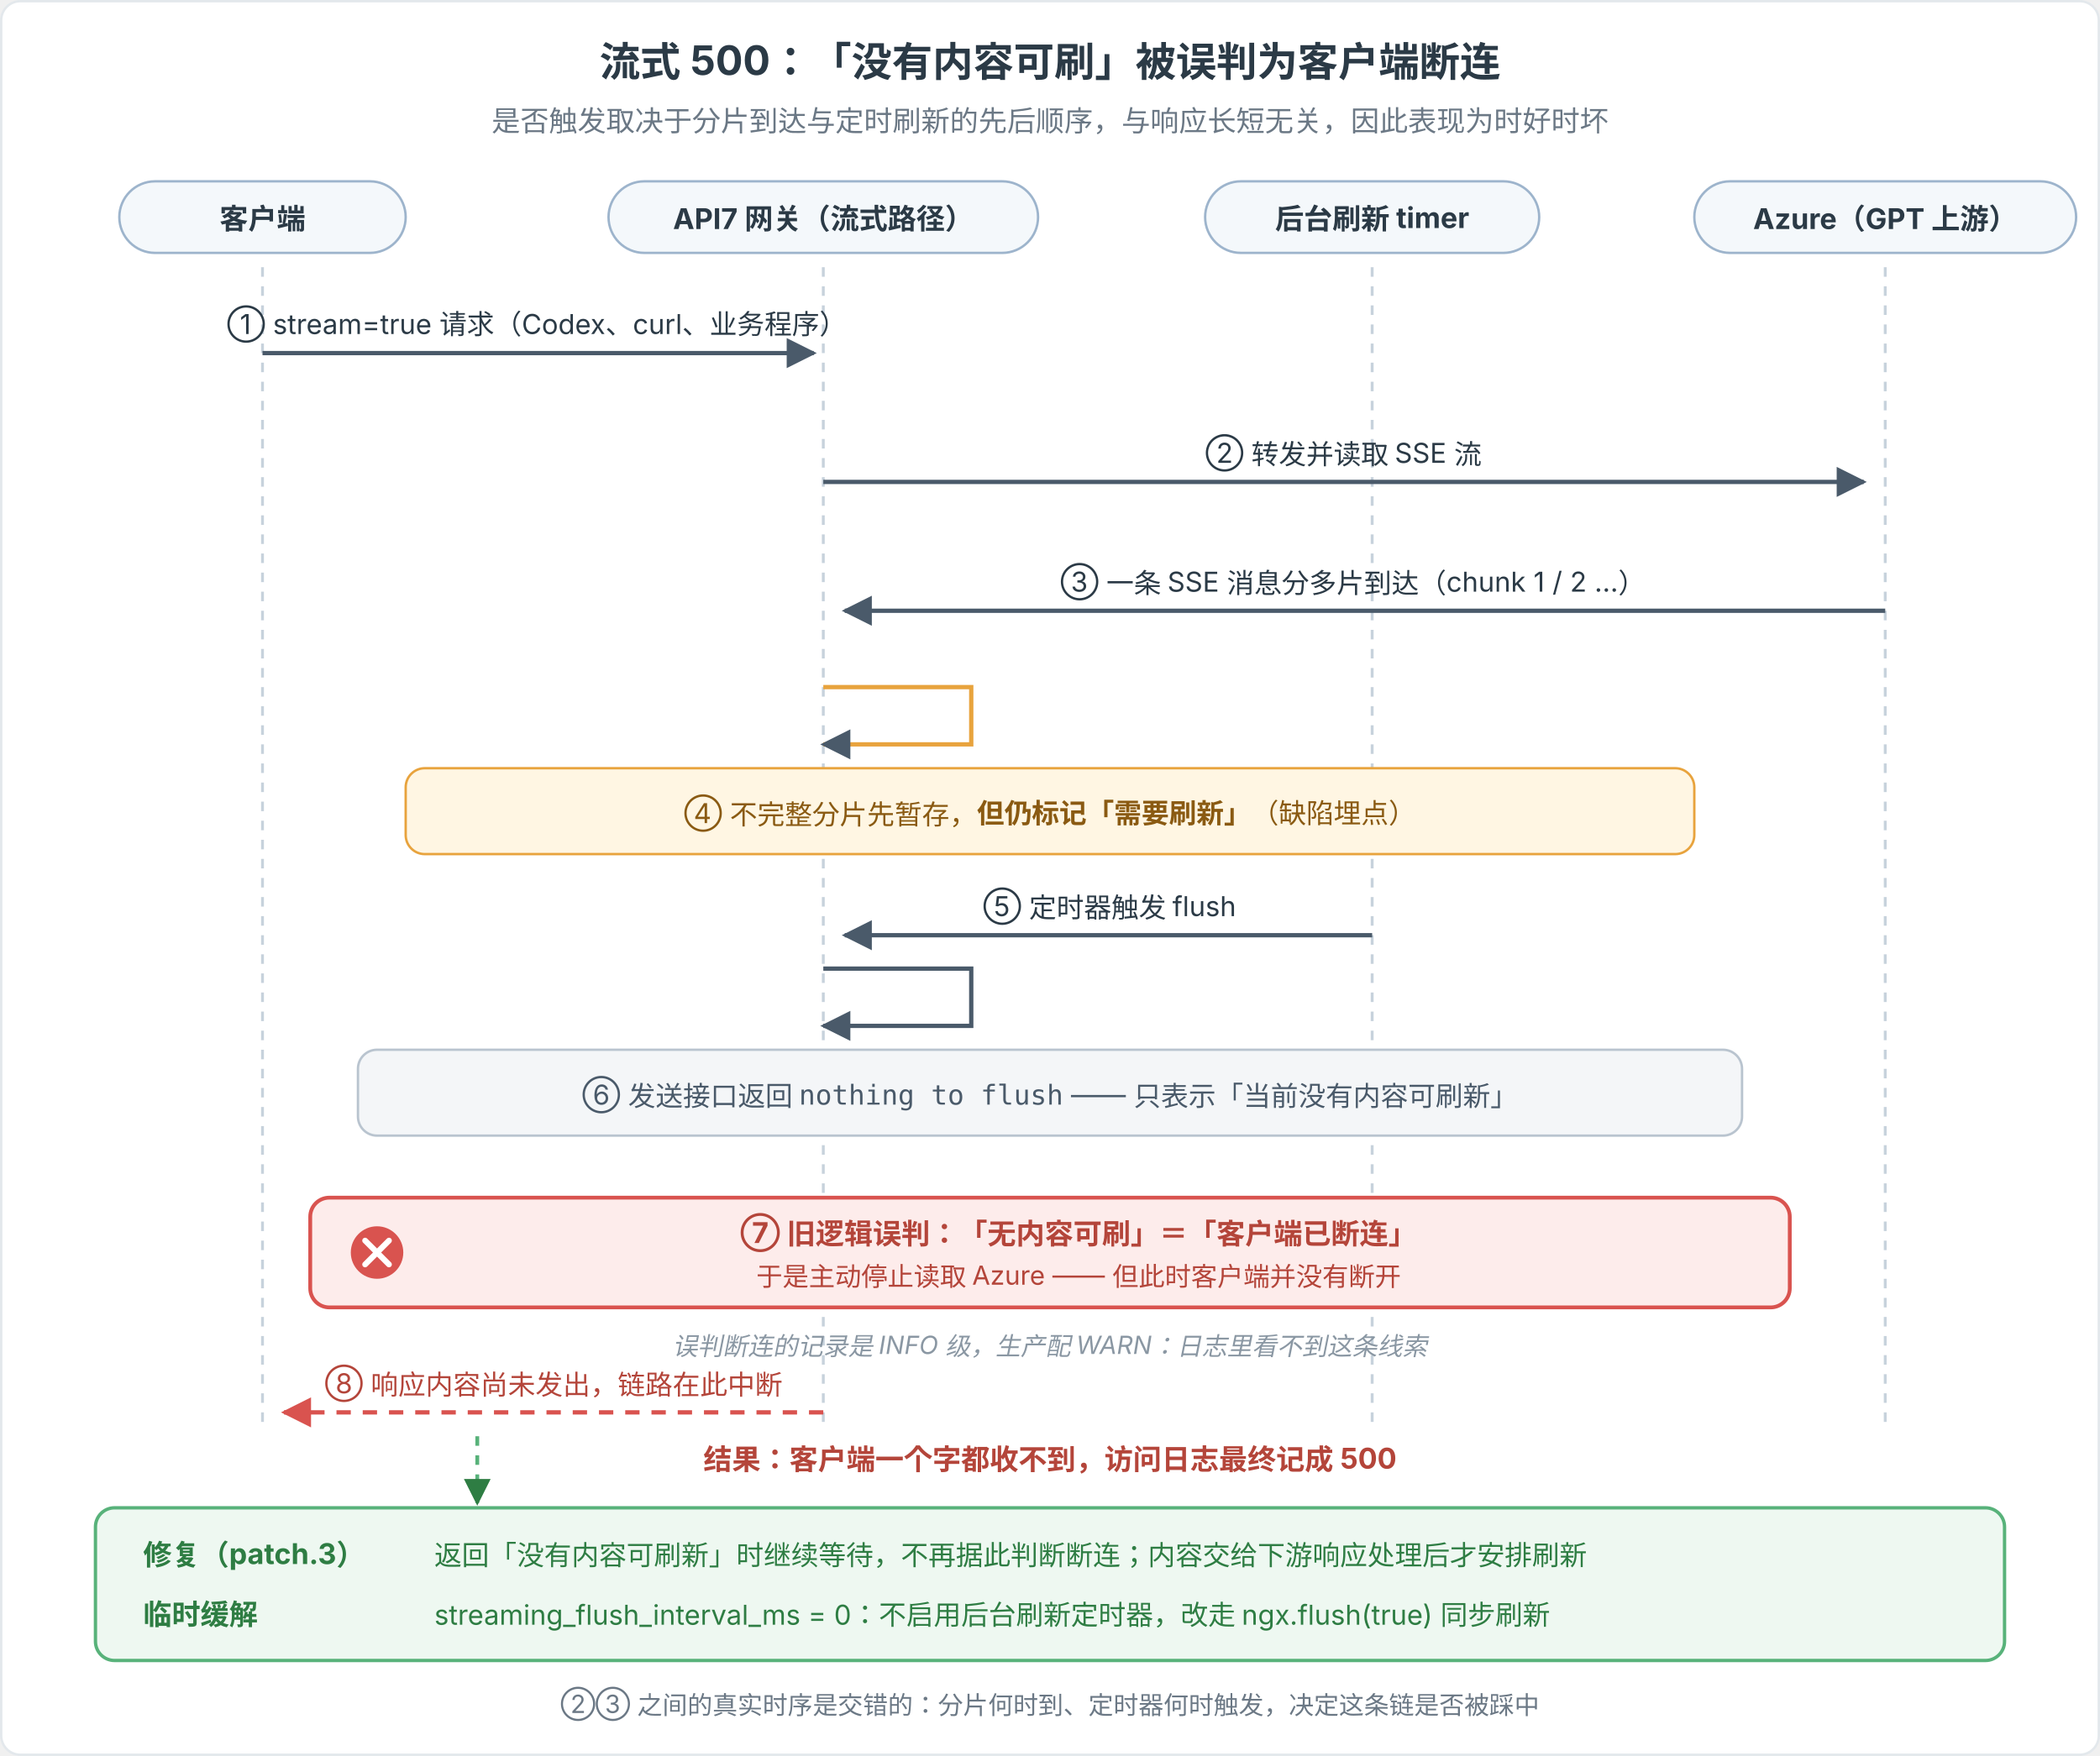
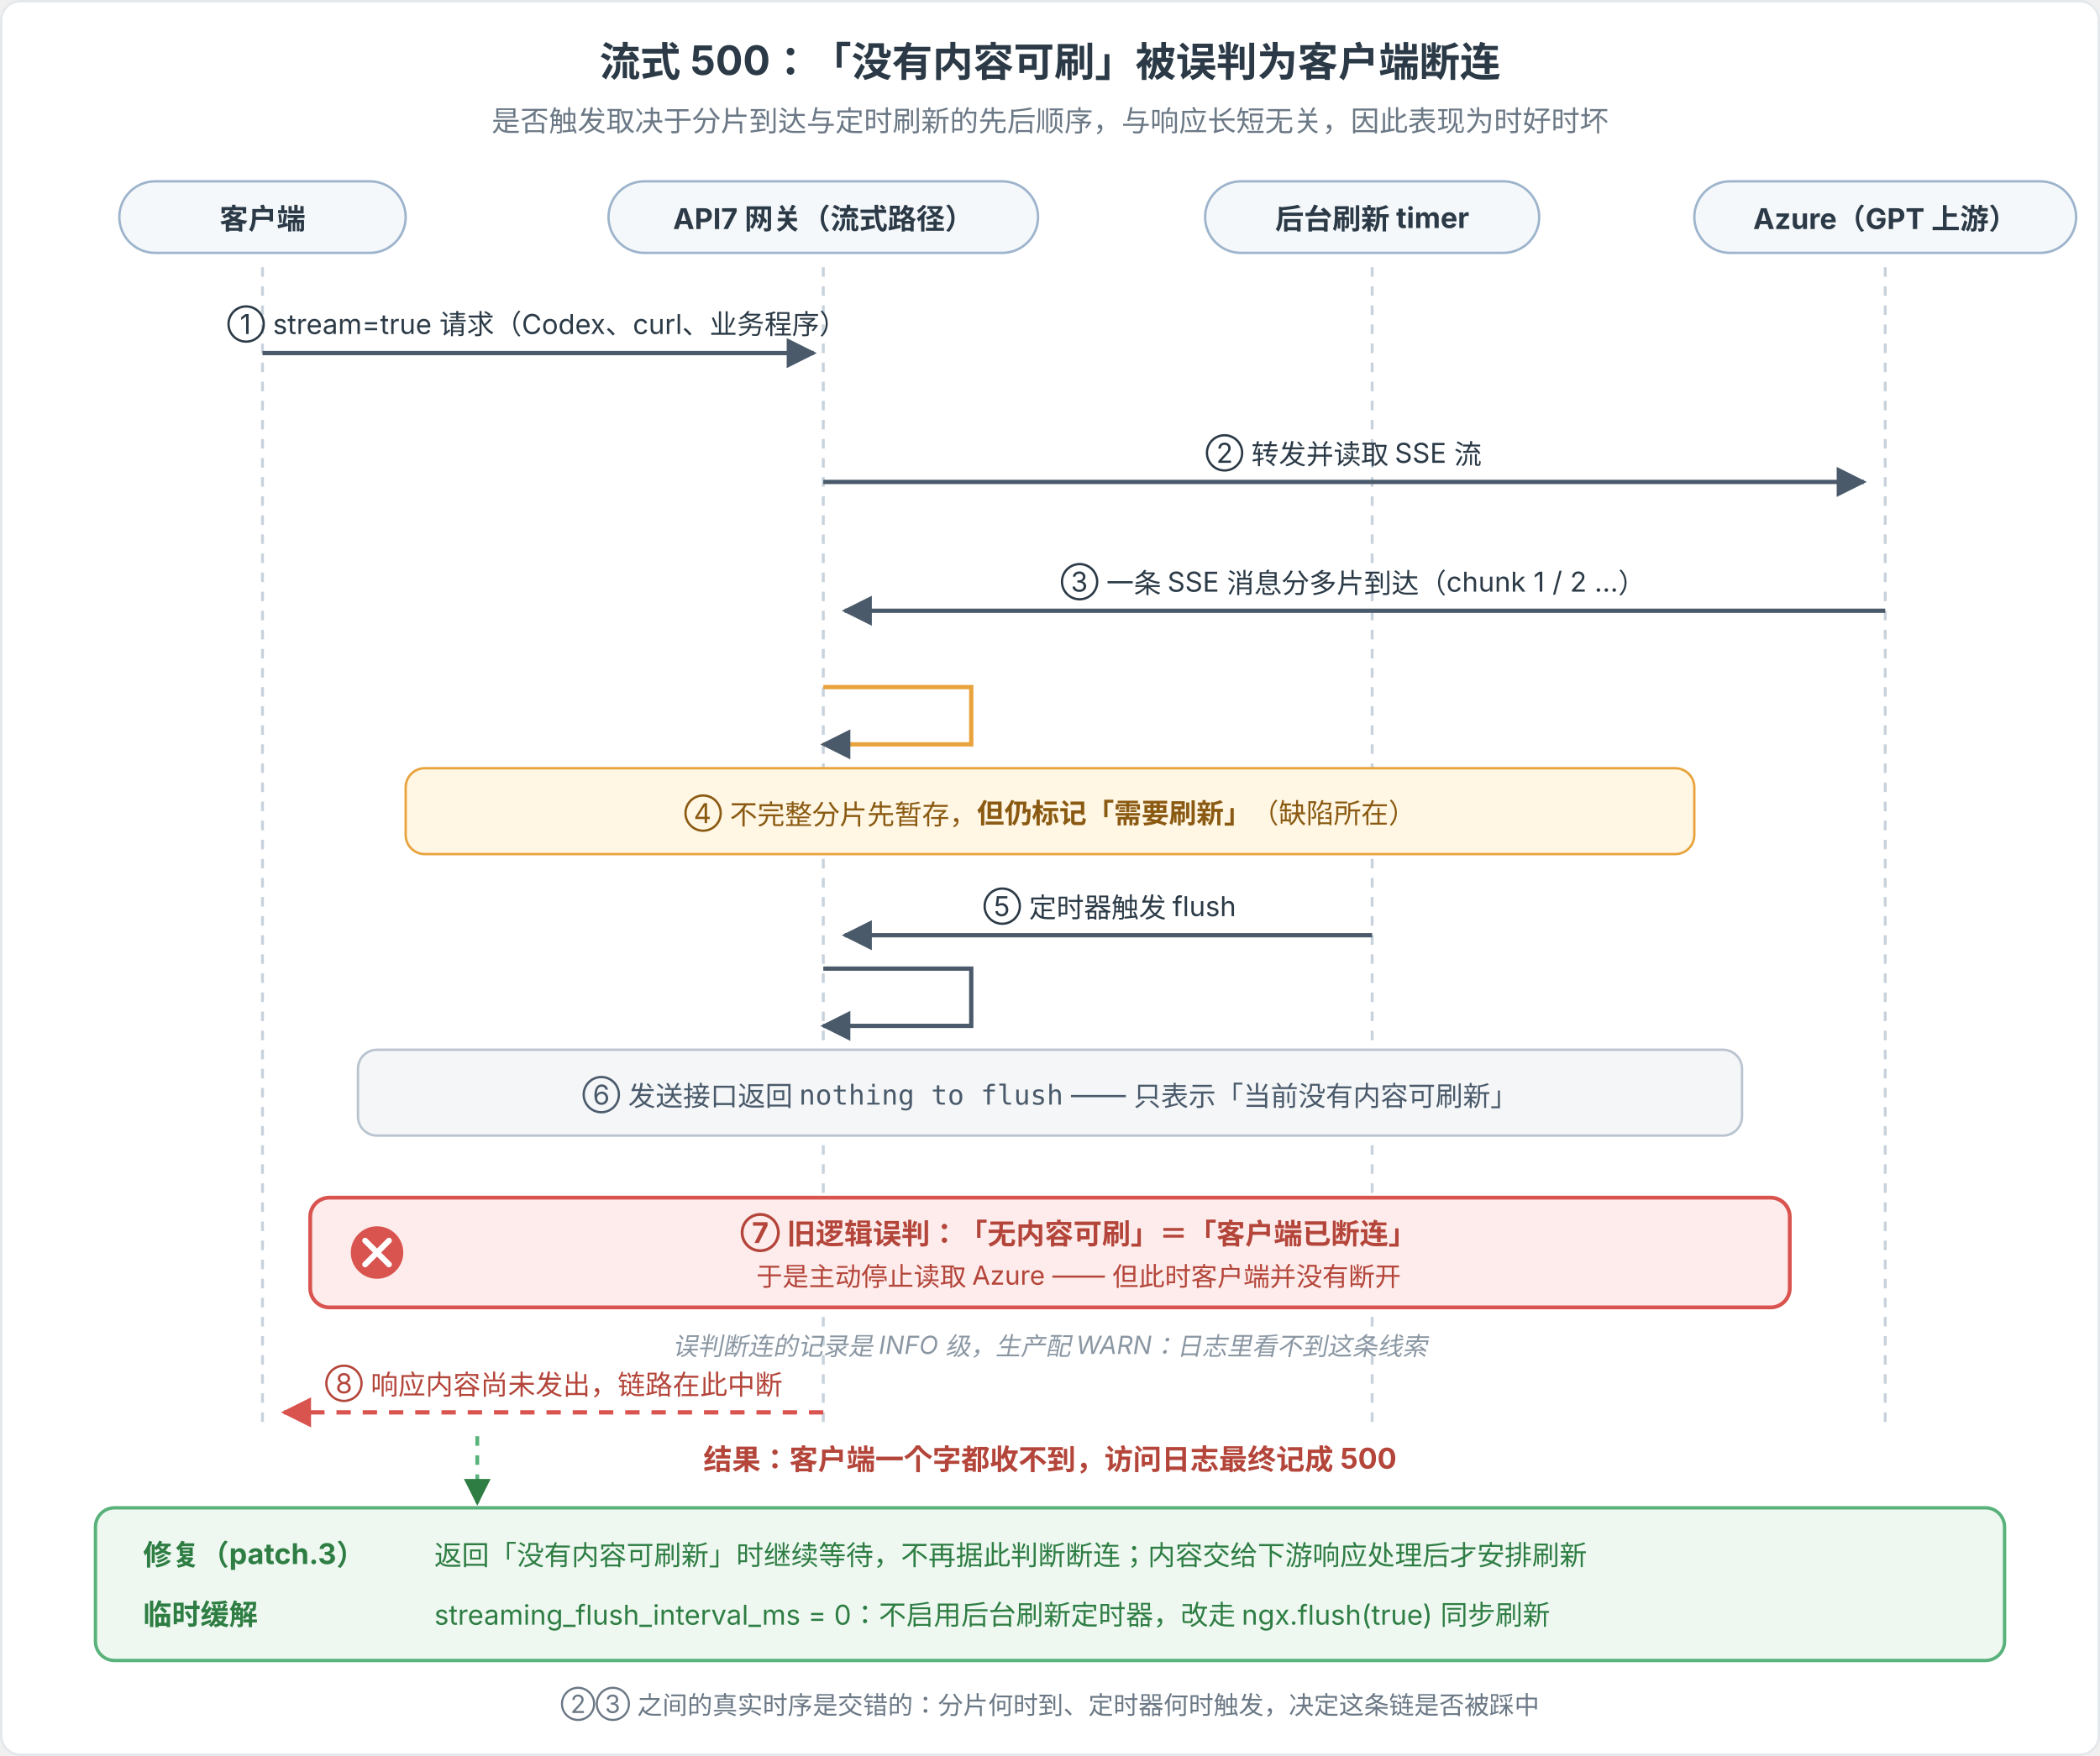
<svg xmlns="http://www.w3.org/2000/svg" viewBox="0 0 880 736" role="img" aria-labelledby="sse-title sse-desc" font-family="-apple-system, 'PingFang SC', 'Hiragino Sans GB', 'Microsoft YaHei', sans-serif">
  <defs>
    <marker id="arr" viewBox="0 0 10 10" refX="9" refY="5" markerWidth="7" markerHeight="7" orient="auto-start-reverse">
      <path d="M0 0 L10 5 L0 10 z" fill="#4a5a6a" />
    </marker>
    <marker id="arr-red" viewBox="0 0 10 10" refX="9" refY="5" markerWidth="7" markerHeight="7" orient="auto-start-reverse">
      <path d="M0 0 L10 5 L0 10 z" fill="#d9534f" />
    </marker>
    <marker id="arr-green" viewBox="0 0 10 10" refX="9" refY="5" markerWidth="7" markerHeight="7" orient="auto-start-reverse">
      <path d="M0 0 L10 5 L0 10 z" fill="#2e7d43" />
    </marker>
  </defs>
  <rect x="0.5" y="0.5" width="879" height="735" rx="8" fill="#ffffff" stroke="#e3e8ec" />
  <text x="440" y="32" text-anchor="middle" font-size="17" font-weight="700" fill="#2b3a46">流式 500：「没有内容可刷」被误判为客户端断连</text>
  <text x="440" y="55" text-anchor="middle" font-size="12" fill="#6b7885">是否触发取决于分片到达与定时刷新的先后顺序，与响应长短无关，因此表现为时好时坏</text>
  <rect x="50" y="76" width="120" height="30" rx="15" fill="#f4f8fb" stroke="#9db4cc" />
  <text x="110" y="96" text-anchor="middle" font-size="12" font-weight="700" fill="#2b3a46">客户端</text>
  <rect x="255" y="76" width="180" height="30" rx="15" fill="#f4f8fb" stroke="#9db4cc" />
  <text x="345" y="96" text-anchor="middle" font-size="12" font-weight="700" fill="#2b3a46">API7 网关（流式路径）</text>
  <rect x="505" y="76" width="140" height="30" rx="15" fill="#f4f8fb" stroke="#9db4cc" />
  <text x="575" y="96" text-anchor="middle" font-size="12" font-weight="700" fill="#2b3a46">后台刷新 timer</text>
  <rect x="710" y="76" width="160" height="30" rx="15" fill="#f4f8fb" stroke="#9db4cc" />
  <text x="790" y="96" text-anchor="middle" font-size="12" font-weight="700" fill="#2b3a46">Azure（GPT 上游）</text>
  <g stroke="#c7d2dc" stroke-width="1.2" stroke-dasharray="4 4">
    <line x1="110" y1="112" x2="110" y2="600" />
    <line x1="345" y1="112" x2="345" y2="600" />
    <line x1="575" y1="112" x2="575" y2="600" />
    <line x1="790" y1="112" x2="790" y2="600" />
  </g>
  <line x1="110" y1="148" x2="341" y2="148" stroke="#4a5a6a" stroke-width="1.8" marker-end="url(#arr)" />
  <text x="225" y="140" text-anchor="middle" font-size="11.5" fill="#2b3a46">① stream=true 请求（Codex、curl、业务程序）</text>
  <line x1="345" y1="202" x2="781" y2="202" stroke="#4a5a6a" stroke-width="1.8" marker-end="url(#arr)" />
  <text x="563" y="194" text-anchor="middle" font-size="11.5" fill="#2b3a46">② 转发并读取 SSE 流</text>
  <line x1="790" y1="256" x2="354" y2="256" stroke="#4a5a6a" stroke-width="1.8" marker-end="url(#arr)" />
  <text x="567" y="248" text-anchor="middle" font-size="11.5" fill="#2b3a46">③ 一条 SSE 消息分多片到达（chunk 1 / 2 …）</text>
  <path d="M345 288 h 62 v 24 h -62" fill="none" stroke="#e8a33d" stroke-width="1.8" marker-end="url(#arr)" />
  <rect x="170" y="322" width="540" height="36" rx="8" fill="#fff6e3" stroke="#e8a33d" />
-   <text x="440" y="345" text-anchor="middle" font-size="11.5" fill="#8a5a12">④ 不完整分片先暂存，<tspan font-weight="700">但仍标记「需要刷新」</tspan>（缺陷埋点）</text>
+   <text x="440" y="345" text-anchor="middle" font-size="11.5" fill="#8a5a12">④ 不完整分片先暂存，<tspan font-weight="700">但仍标记「需要刷新」</tspan>（缺陷所在）</text>
  <line x1="575" y1="392" x2="354" y2="392" stroke="#4a5a6a" stroke-width="1.8" marker-end="url(#arr)" />
  <text x="465" y="384" text-anchor="middle" font-size="11.5" fill="#2b3a46">⑤ 定时器触发 flush</text>
  <path d="M345 406 h 62 v 24 h -62" fill="none" stroke="#4a5a6a" stroke-width="1.8" marker-end="url(#arr)" />
  <rect x="150" y="440" width="580" height="36" rx="8" fill="#f4f6f8" stroke="#b9c4cf" />
  <text x="440" y="463" text-anchor="middle" font-size="11.5" fill="#4a5a6a">⑥ 发送接口返回 <tspan font-family="Menlo, Consolas, monospace">nothing to flush</tspan> —— 只表示「当前没有内容可刷新」</text>
  <rect x="130" y="502" width="620" height="46" rx="8" fill="#fdeceb" stroke="#d9534f" stroke-width="1.6" />
  <circle cx="158" cy="525" r="11" fill="#d9534f" />
  <path d="M153 520 l10 10 M163 520 l-10 10" stroke="#ffffff" stroke-width="2.4" stroke-linecap="round" />
  <text x="452" y="521" text-anchor="middle" font-size="12" font-weight="700" fill="#b4453a">⑦ 旧逻辑误判：「无内容可刷」＝「客户端已断连」</text>
  <text x="452" y="539" text-anchor="middle" font-size="11" fill="#b4453a">于是主动停止读取 Azure —— 但此时客户端并没有断开</text>
  <text x="440" y="568" text-anchor="middle" font-size="10.5" fill="#8a97a3" font-style="italic">误判断连的记录是 INFO 级，生产配 WARN：日志里看不到这条线索</text>
  <line x1="345" y1="592" x2="119" y2="592" stroke="#d9534f" stroke-width="1.8" stroke-dasharray="6 5" marker-end="url(#arr-red)" />
  <text x="232" y="584" text-anchor="middle" font-size="11.5" fill="#b4453a">⑧ 响应内容尚未发出，链路在此中断</text>
  <text x="440" y="616" text-anchor="middle" font-size="12" font-weight="700" fill="#b4453a">结果：客户端一个字都收不到，访问日志最终记成 500</text>
  <rect x="40" y="632" width="800" height="64" rx="8" fill="#eef8f1" stroke="#58b27a" stroke-width="1.4" />
  <text x="60" y="656" font-size="12" font-weight="700" fill="#2e7d43">修复（patch.3）</text>
  <text x="182" y="656" font-size="11.5" fill="#2e7d43">返回「没有内容可刷新」时继续等待，不再据此判断断连；内容交给下游响应处理后才安排刷新</text>
  <text x="60" y="681" font-size="12" font-weight="700" fill="#2e7d43">临时缓解</text>
  <text x="182" y="681" font-size="11.5" fill="#2e7d43">streaming_flush_interval_ms = 0：不启用后台刷新定时器，改走 ngx.flush(true) 同步刷新</text>
  <path d="M200 602 v 28" stroke="#58b27a" stroke-width="1.6" stroke-dasharray="4 4" marker-end="url(#arr-green)" />
  <text x="440" y="718" text-anchor="middle" font-size="10.5" fill="#6b7885">②③ 之间的真实时序是交错的：分片何时到、定时器何时触发，决定这条链是否被踩中</text>
</svg>
